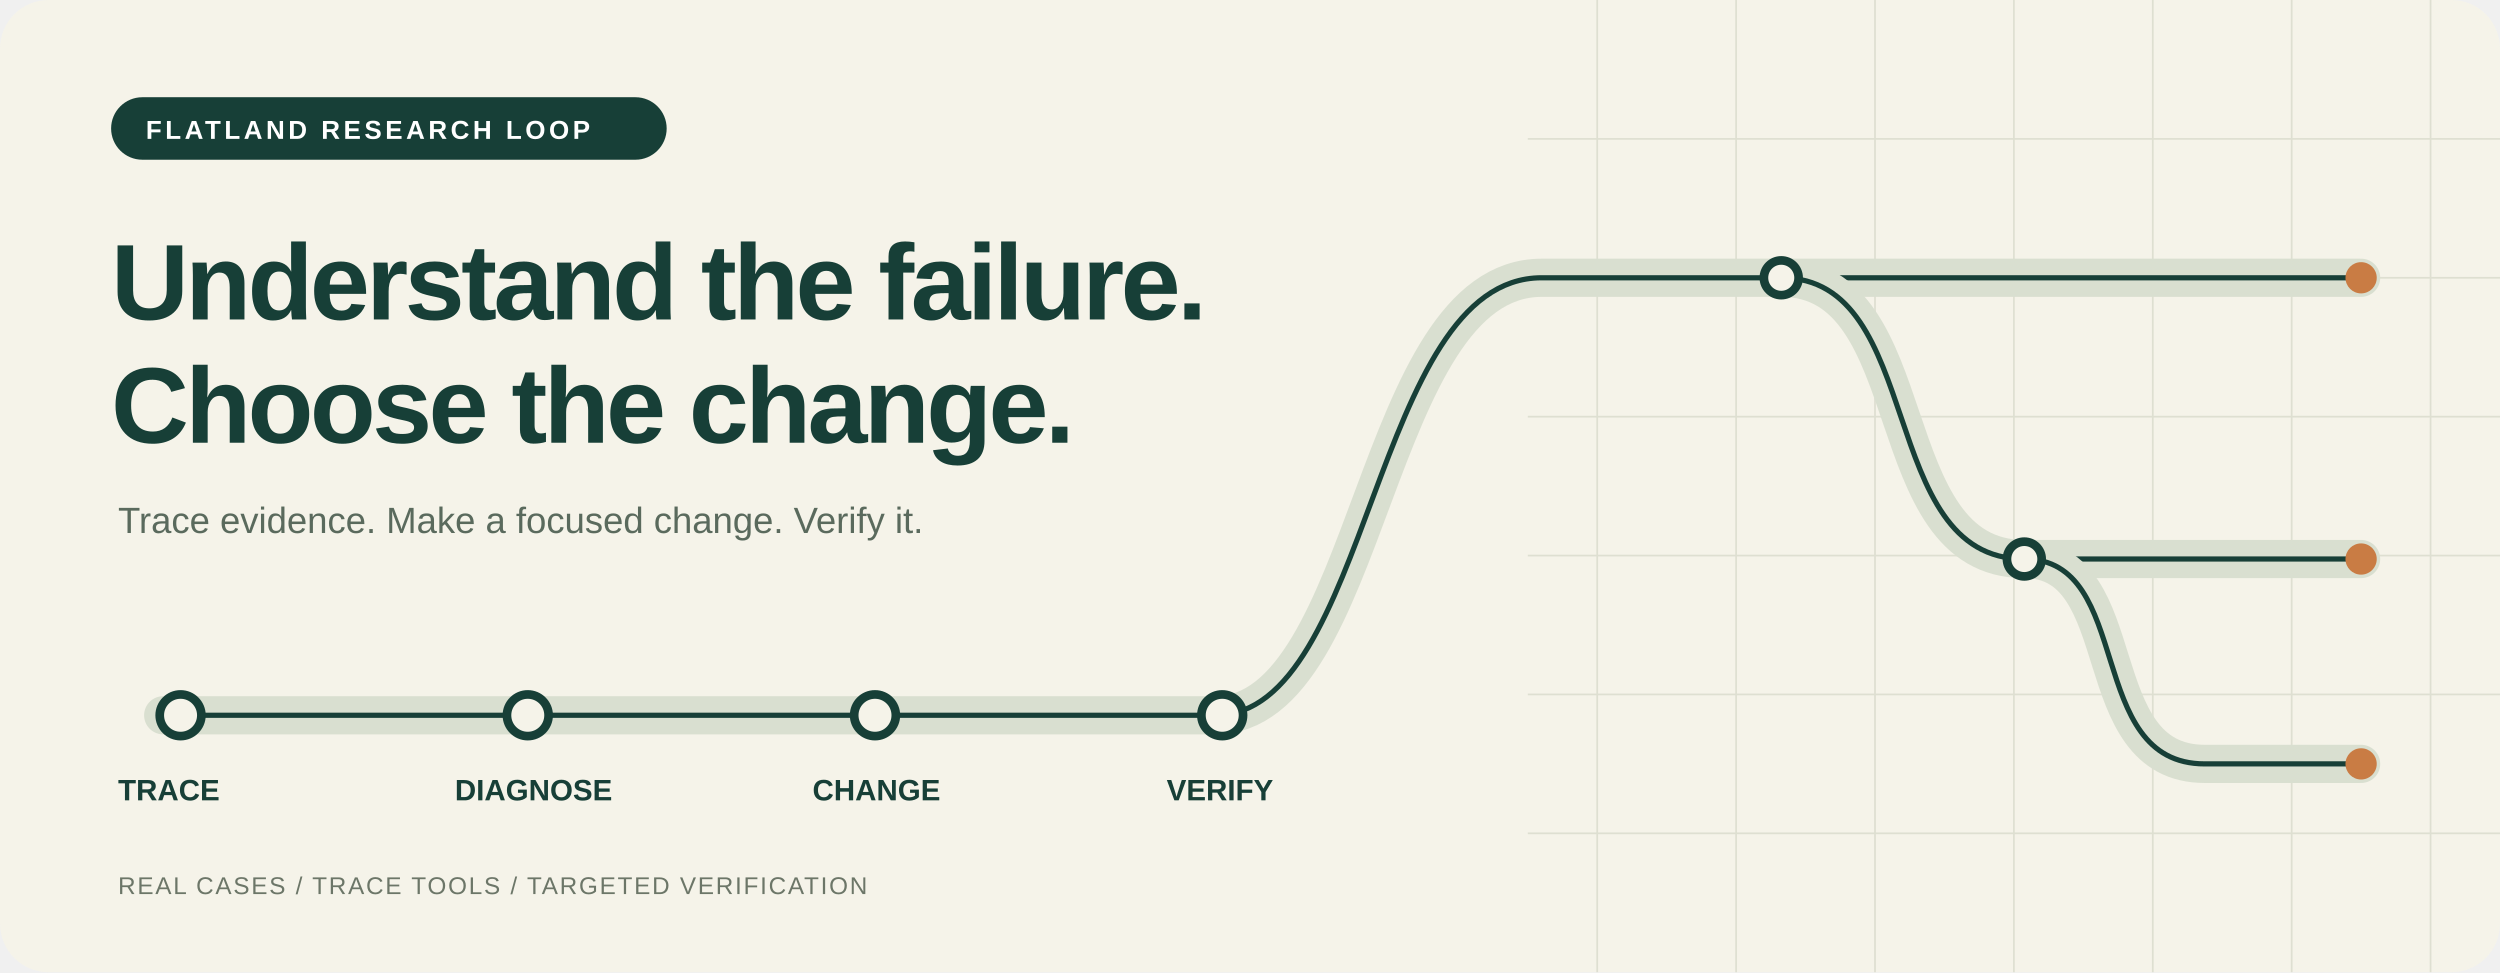
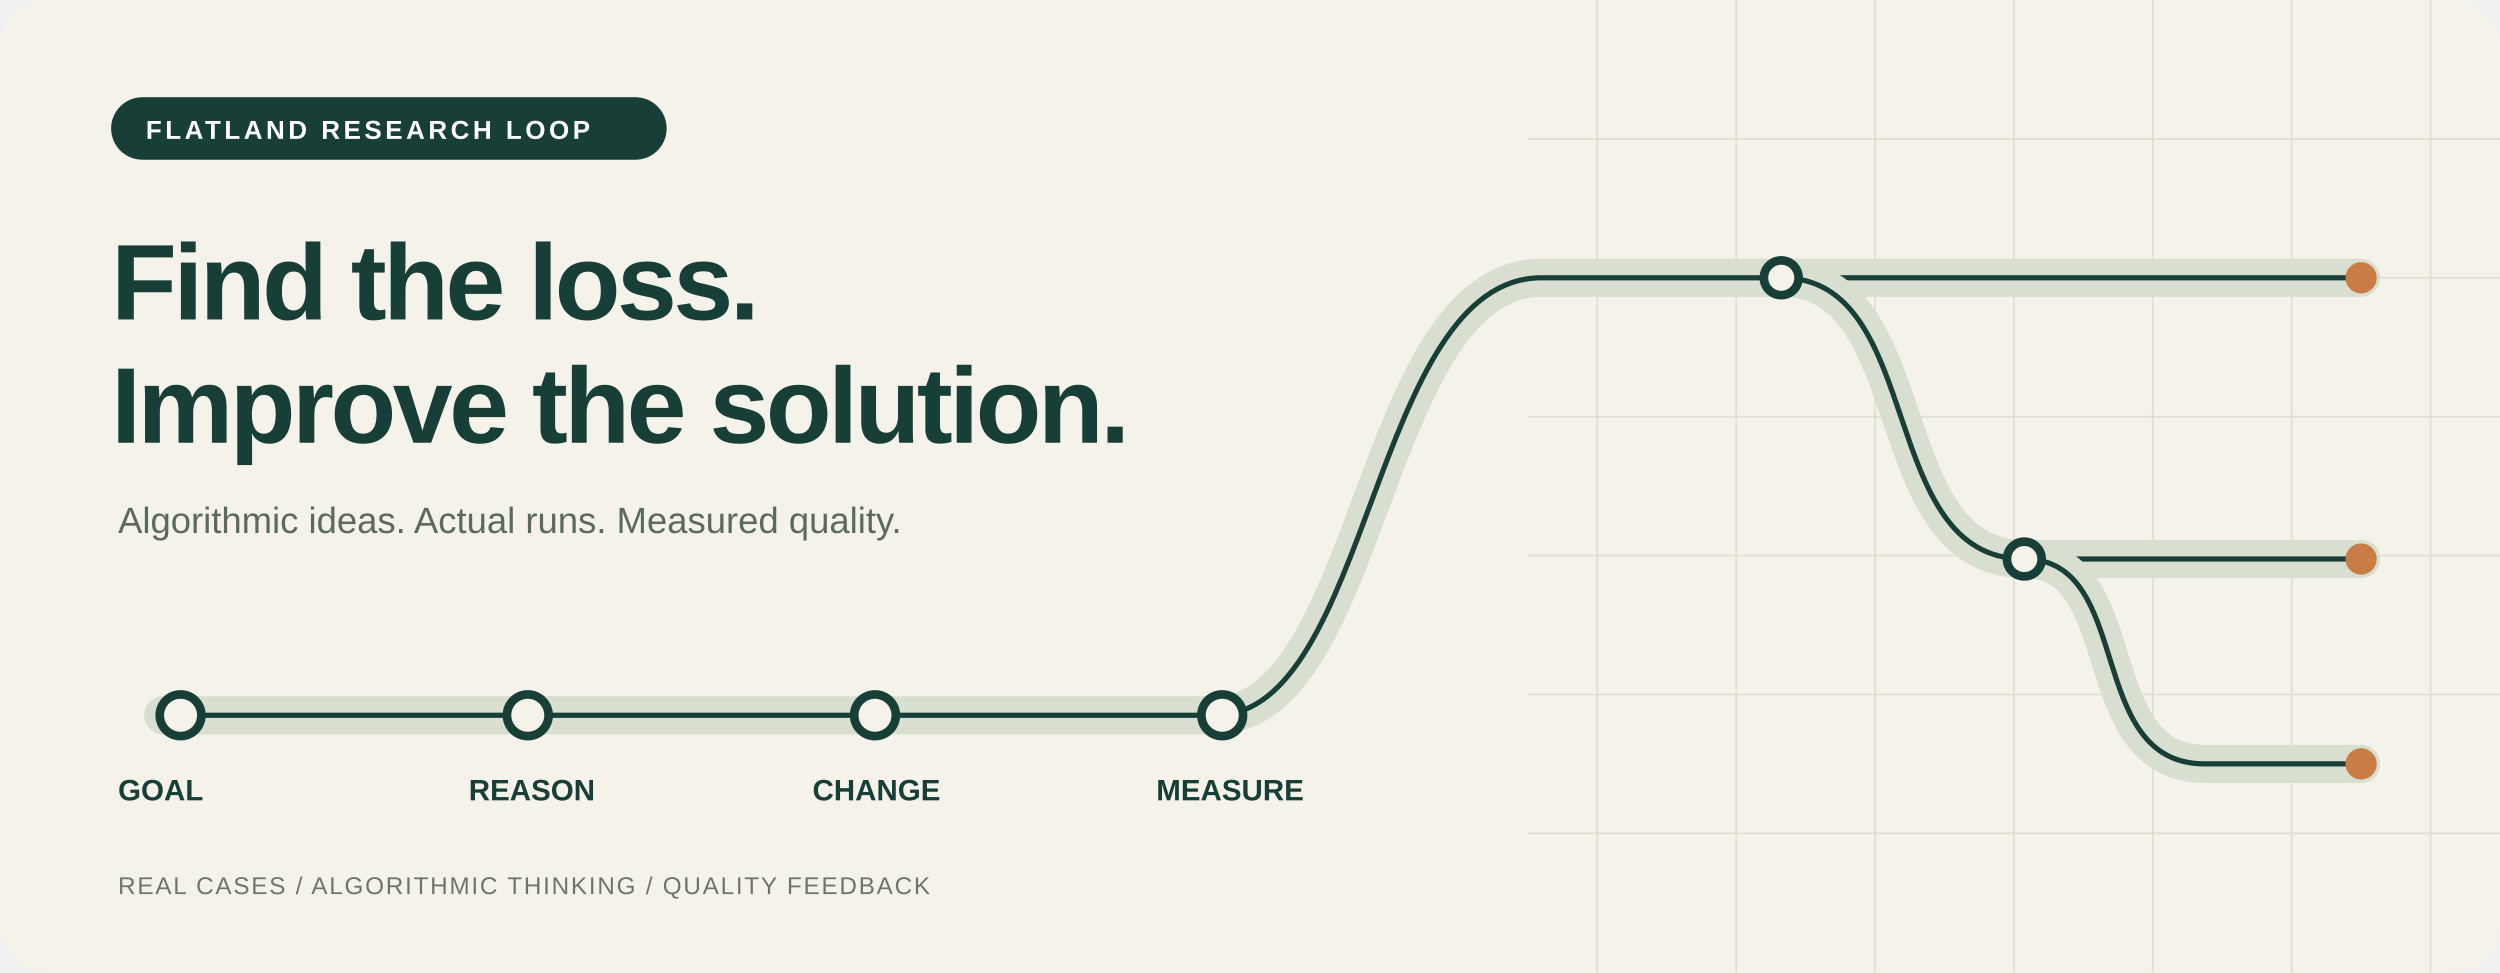
<svg xmlns="http://www.w3.org/2000/svg" width="1440" height="560" viewBox="0 0 1440 560" role="img" aria-labelledby="title desc">
  <rect width="1440" height="560" rx="28" fill="#f5f3e9" />
  <g fill="none" stroke="#dedfd1" stroke-width="1">
    <path d="M920 0V560M1000 0V560M1080 0V560M1160 0V560M1240 0V560M1320 0V560M1400 0V560" />
    <path d="M880 80H1440M880 160H1440M880 240H1440M880 320H1440M880 400H1440M880 480H1440" />
  </g>
  <g font-family="Arial, Helvetica, sans-serif">
    <rect x="64" y="56" width="320" height="36" rx="18" fill="#173f37" />
    <text x="84" y="80" fill="#ffffff" font-size="15" font-weight="700" letter-spacing="2">FLATLAND RESEARCH LOOP</text>
-     <text x="64" y="184" fill="#173f37" font-size="62" font-weight="700" letter-spacing="-2">Understand the failure.</text>
-     <text x="64" y="255" fill="#173f37" font-size="62" font-weight="700" letter-spacing="-2">Choose the change.</text>
-     <text x="68" y="307" fill="#5a6a5d" font-size="21">Trace evidence. Make a focused change. Verify it.</text>
+     <text x="64" y="184" fill="#173f37" font-size="62" font-weight="700" letter-spacing="-2">Find the loss.</text>
+     <text x="64" y="255" fill="#173f37" font-size="62" font-weight="700" letter-spacing="-2">Improve the solution.</text>
+     <text x="68" y="307" fill="#5a6a5d" font-size="21">Algorithmic ideas. Actual runs. Measured quality.</text>
    <g fill="none" stroke-linecap="round" stroke-linejoin="round">
      <path d="M94 412H700C790 412 790 160 888 160H1360" stroke="#d9dfd0" stroke-width="22" />
      <path d="M94 412H700C790 412 790 160 888 160H1360" stroke="#173f37" stroke-width="3" />
      <path d="M1026 160C1110 160 1080 322 1166 322H1360" stroke="#d9dfd0" stroke-width="22" />
      <path d="M1026 160C1110 160 1080 322 1166 322H1360" stroke="#173f37" stroke-width="3" />
      <path d="M1166 322C1230 322 1200 440 1270 440H1360" stroke="#d9dfd0" stroke-width="22" />
      <path d="M1166 322C1230 322 1200 440 1270 440H1360" stroke="#173f37" stroke-width="3" />
    </g>
    <g fill="#f5f3e9" stroke="#173f37" stroke-width="5">
      <circle cx="104" cy="412" r="12" />
      <circle cx="304" cy="412" r="12" />
      <circle cx="504" cy="412" r="12" />
      <circle cx="704" cy="412" r="12" />
      <circle cx="1026" cy="160" r="10" />
      <circle cx="1166" cy="322" r="10" />
    </g>
    <g fill="#173f37" font-size="17" font-weight="700">
-       <text x="68" y="461">TRACE</text>
-       <text x="262" y="461">DIAGNOSE</text>
+       <text x="68" y="461">GOAL</text>
+       <text x="270" y="461">REASON</text>
      <text x="468" y="461">CHANGE</text>
-       <text x="672" y="461">VERIFY</text>
+       <text x="666" y="461">MEASURE</text>
    </g>
    <g fill="#c97c44">
      <circle cx="1360" cy="160" r="9" />
      <circle cx="1360" cy="322" r="9" />
      <circle cx="1360" cy="440" r="9" />
    </g>
-     <text x="68" y="515" fill="#6c7668" font-size="14" letter-spacing="1">REAL CASES / TRACE TOOLS / TARGETED VERIFICATION</text>
+     <text x="68" y="515" fill="#6c7668" font-size="14" letter-spacing="1">REAL CASES / ALGORITHMIC THINKING / QUALITY FEEDBACK</text>
  </g>
</svg>
